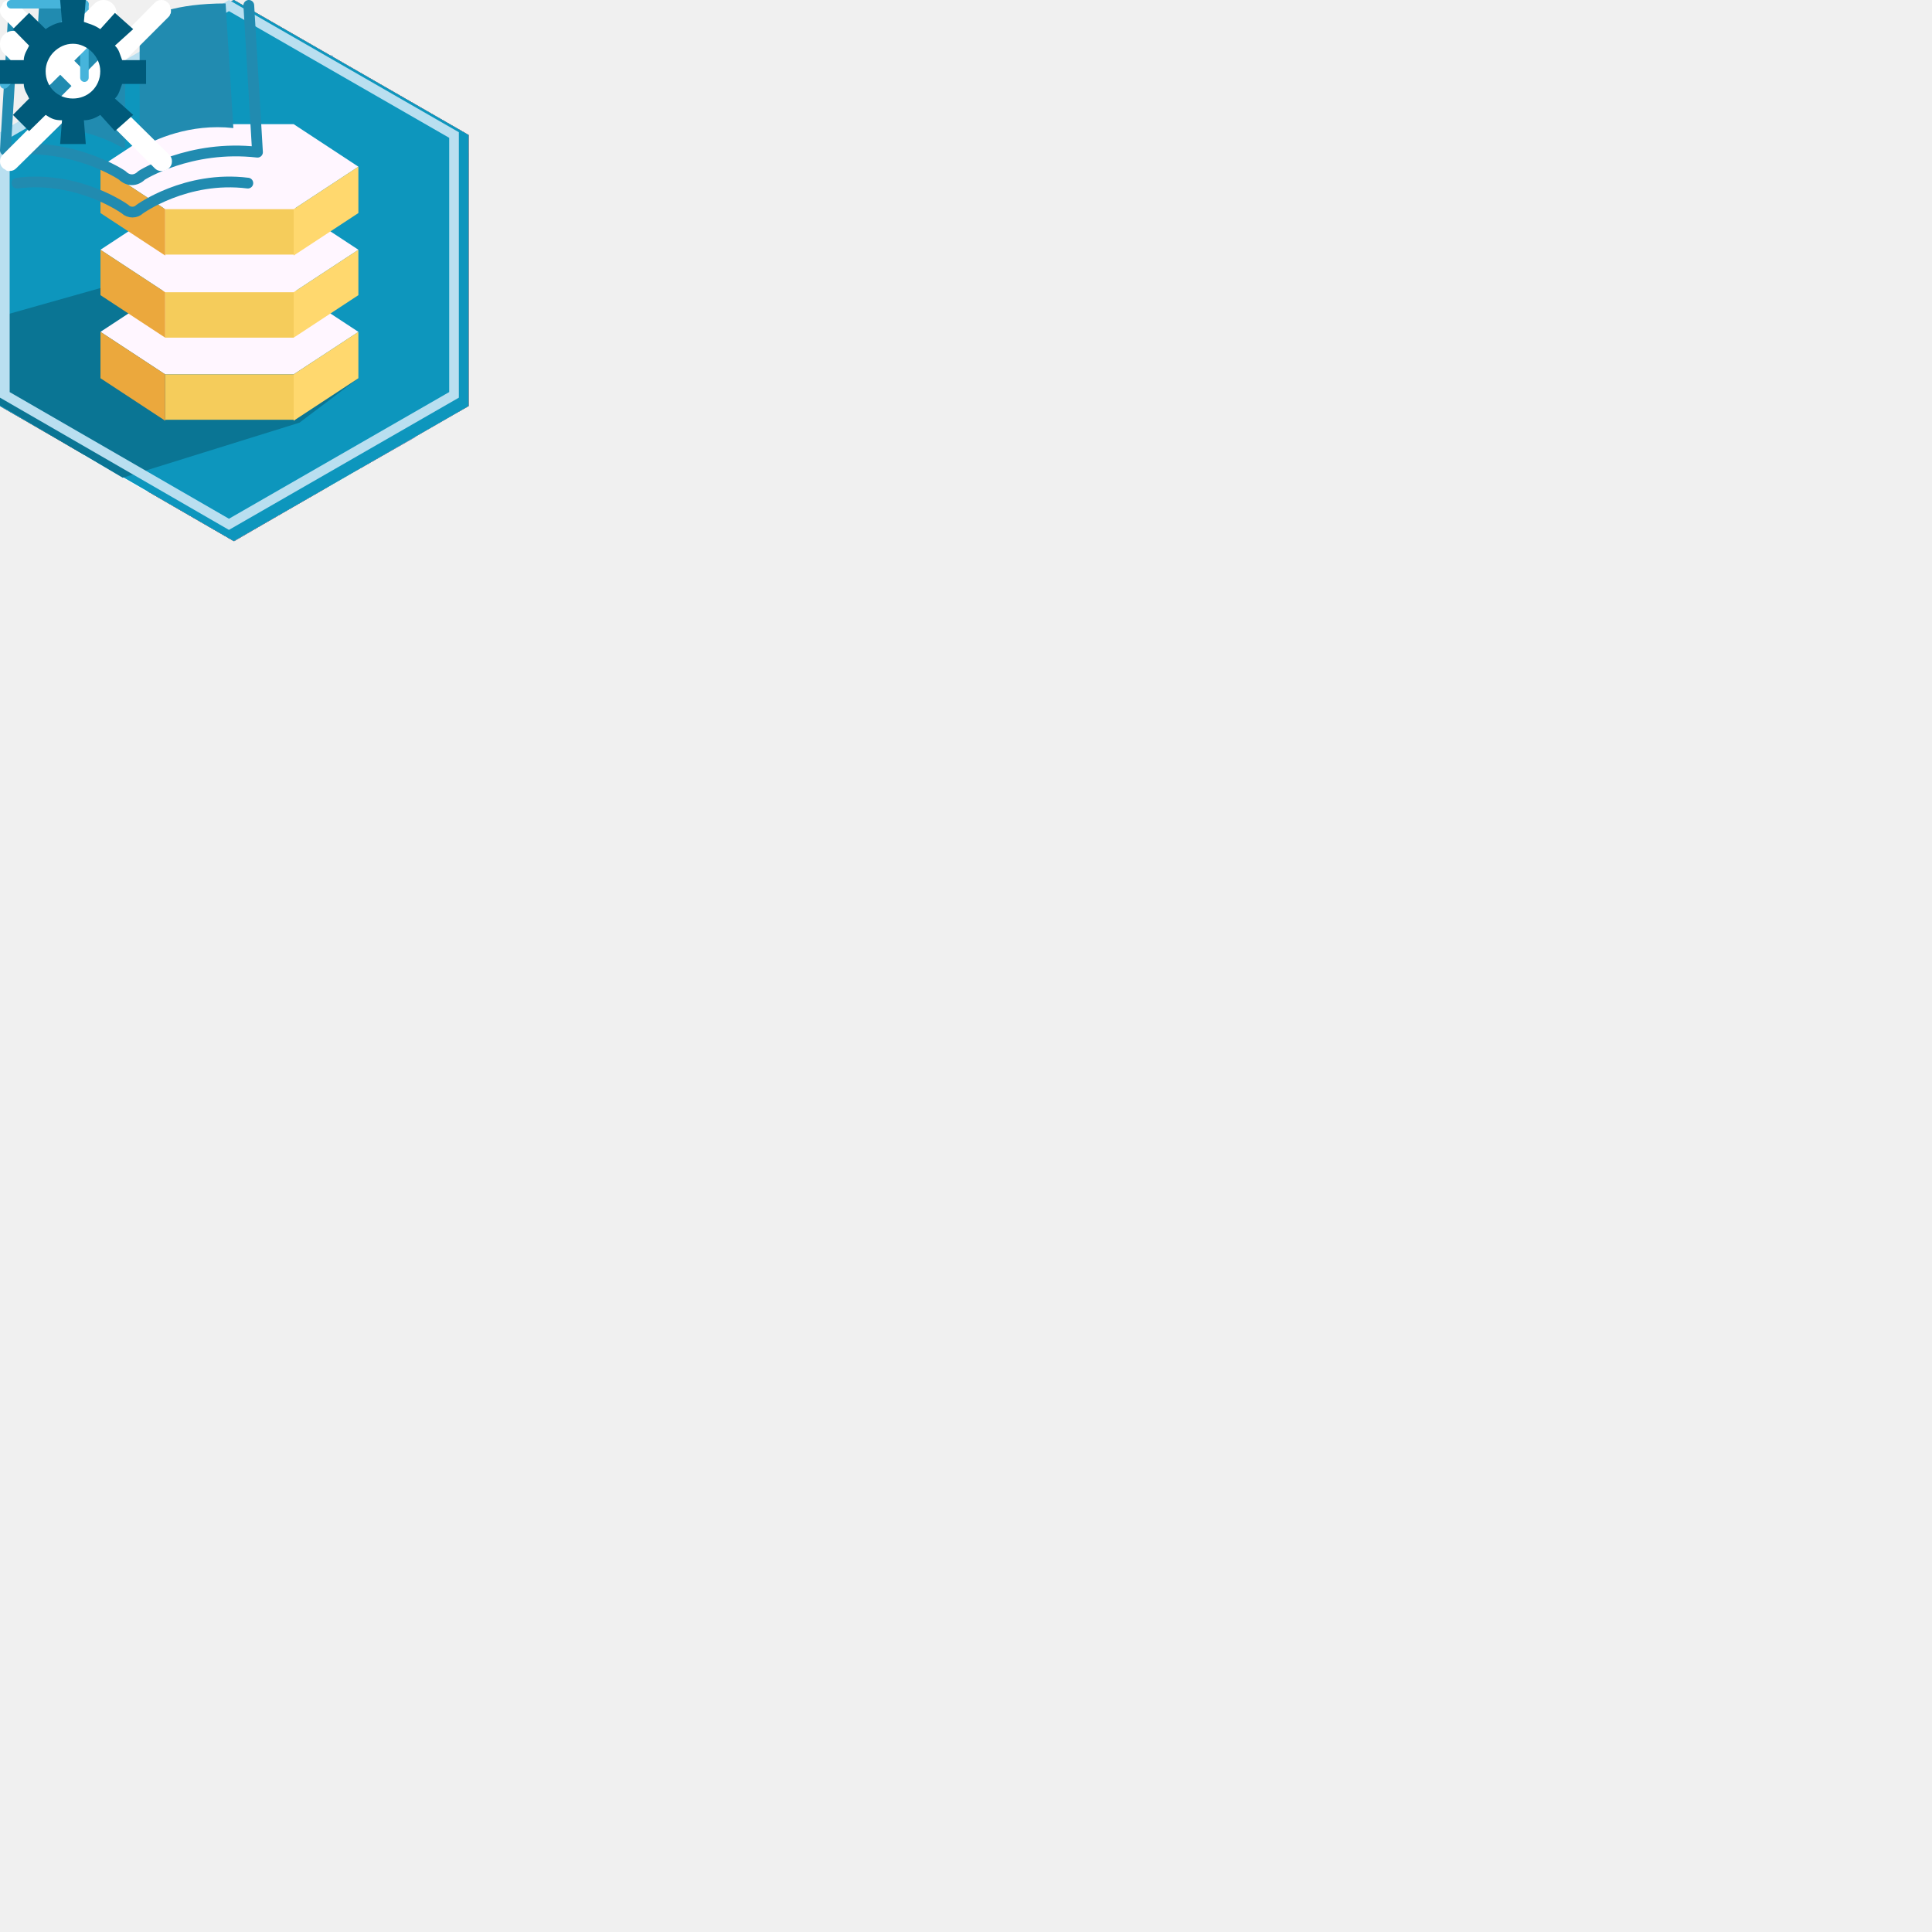
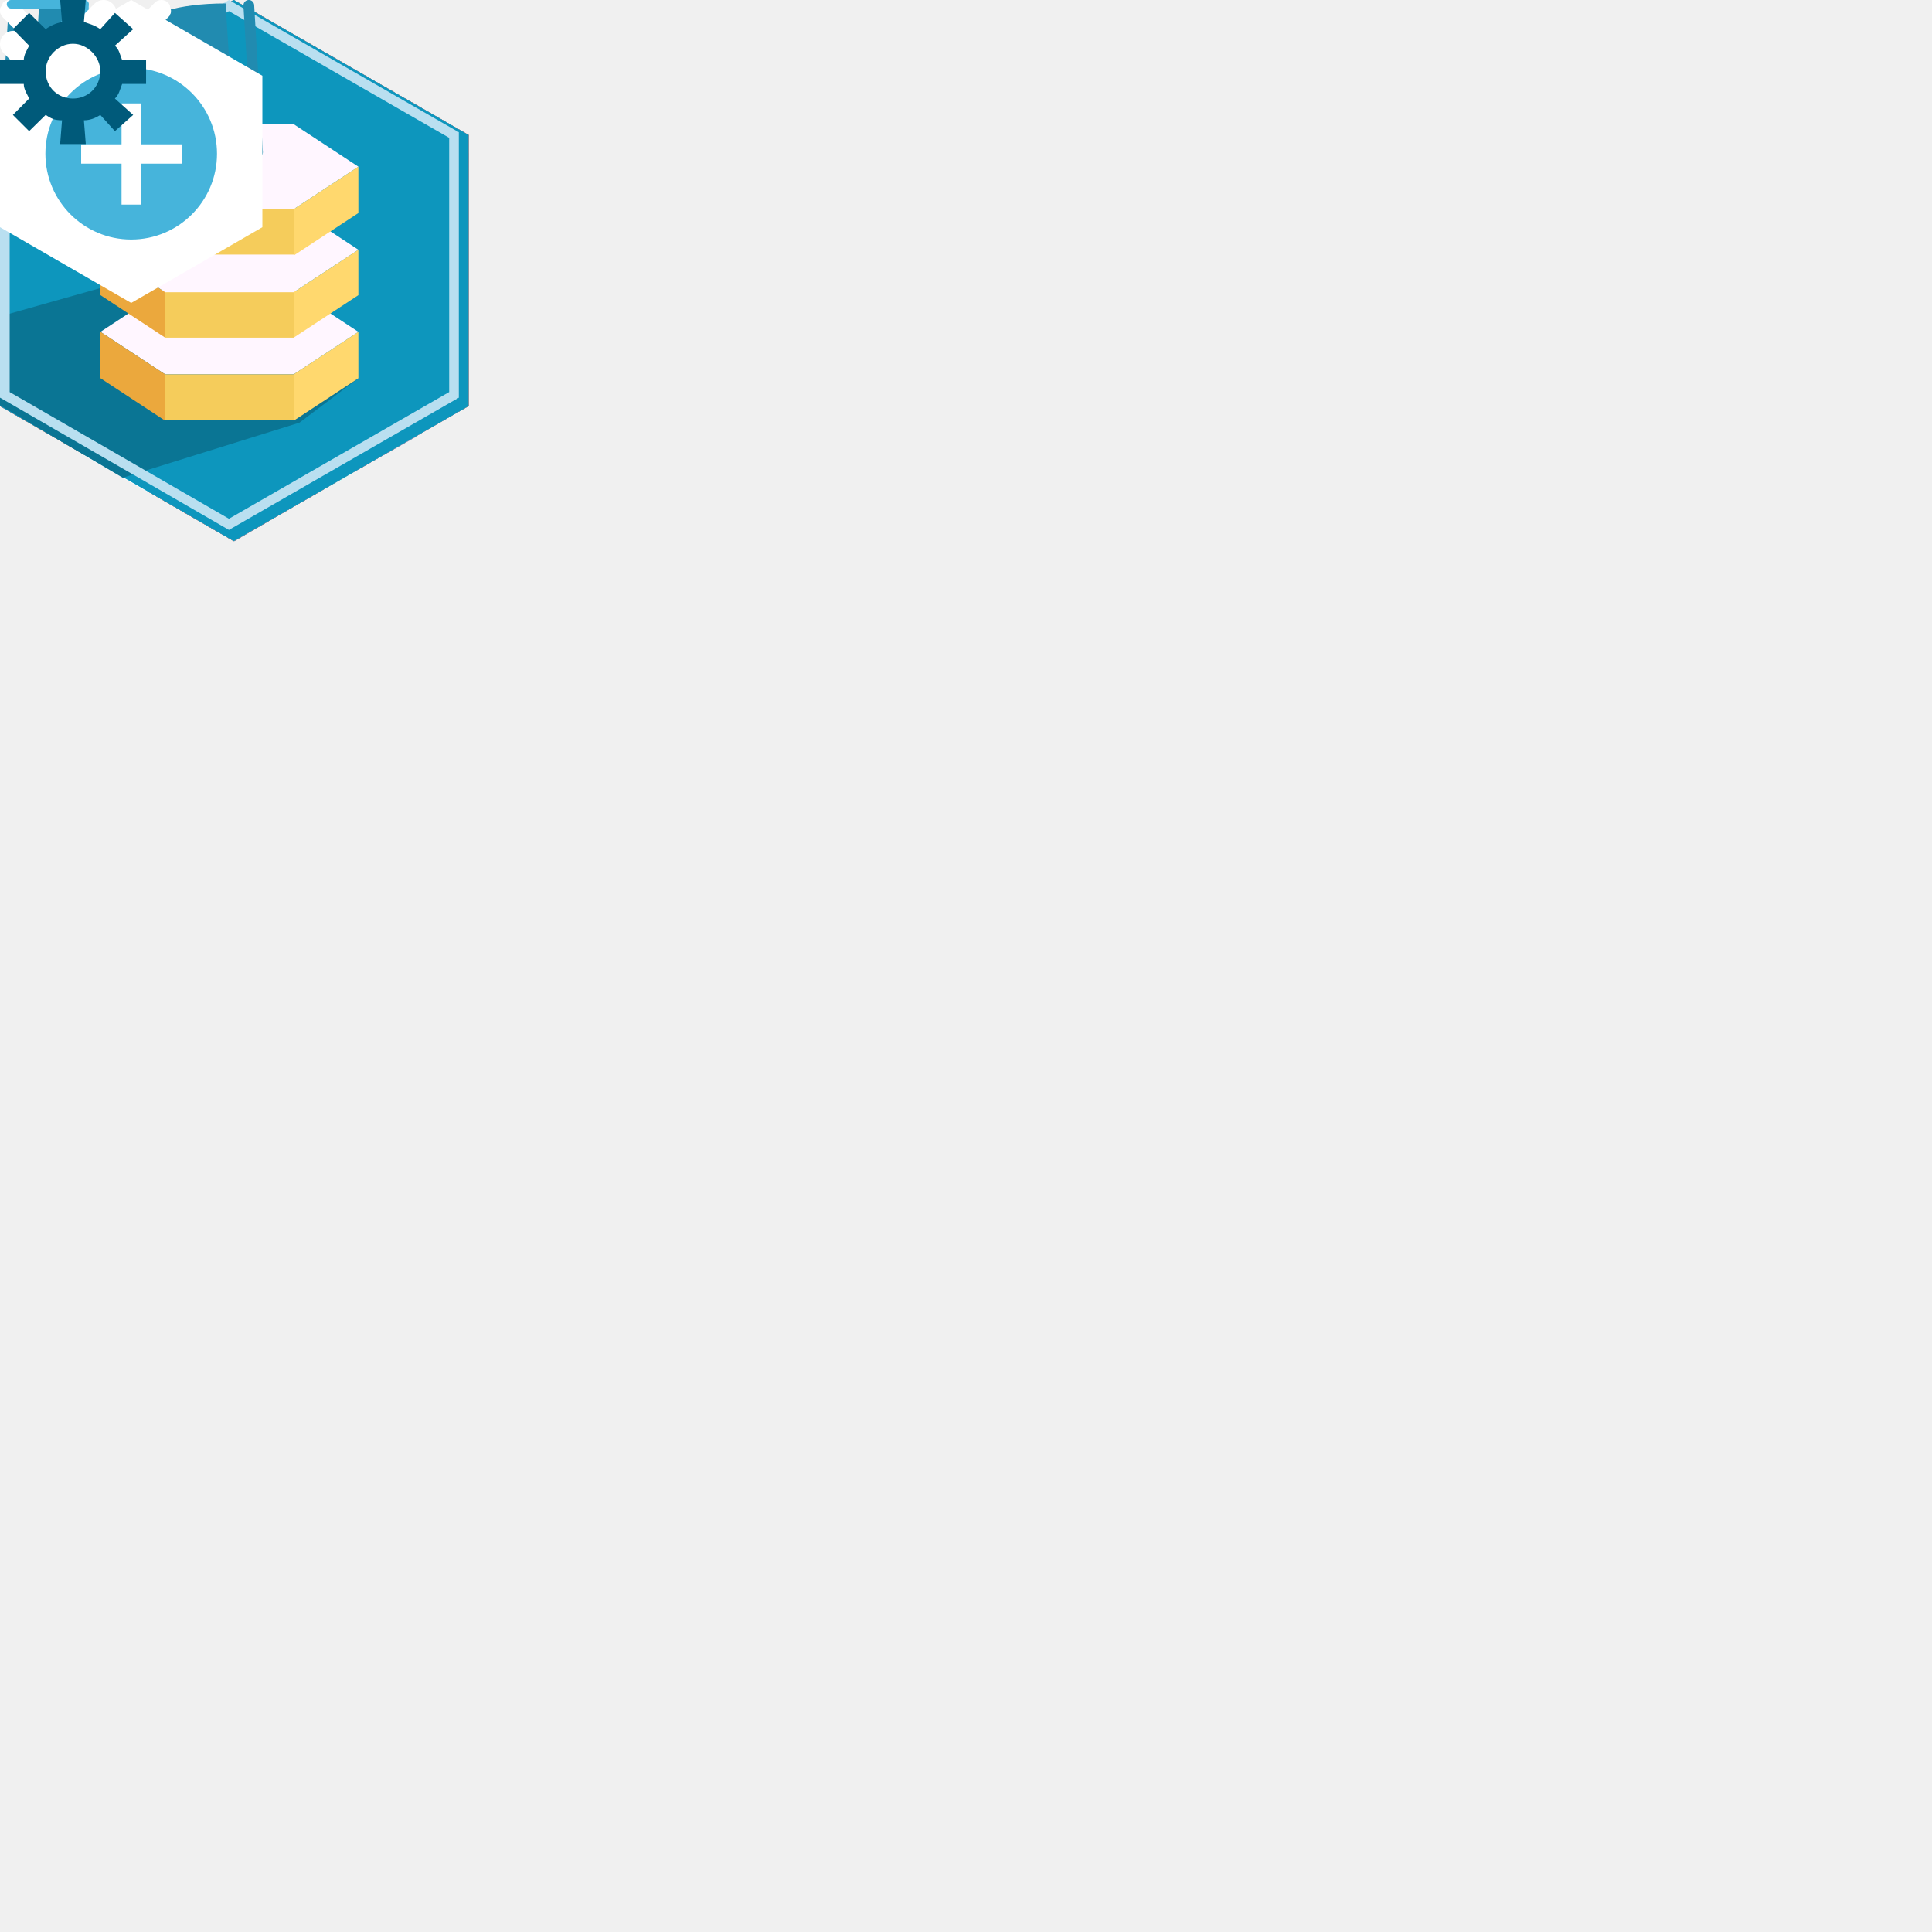
<svg xmlns="http://www.w3.org/2000/svg" xmlns:xlink="http://www.w3.org/1999/xlink" version="1.1" id="Layer_1" x="0px" y="0px" viewBox="0 0 200 200" style="enable-background:new 0 0 200 200;" xml:space="preserve">
  <style type="text/css">
	.st0{fill:#F06368;stroke:#F06368;stroke-width:2;stroke-miterlimit:10;}
	.st1{fill:#CA2128;}
	.st2{fill:url(#SVGID_1_);}
	.st3{fill:#BE2227;}
	.st4{fill:url(#SVGID_2_);}
	.st5{fill:#621310;}
	.st6{fill:url(#SVGID_3_);}
	.st7{fill:#D32034;}
	.st8{fill:url(#SVGID_4_);}
	.st9{fill:url(#SVGID_5_);}
	.st10{fill:url(#SVGID_6_);}
	.st11{fill:url(#SVGID_7_);}
	.st12{fill:#EF4C53;}
	.st13{opacity:0.61;fill:url(#SVGID_8_);enable-background:new    ;}
	.st14{fill:url(#SVGID_9_);}
	.st15{fill:url(#SVGID_10_);}
	.st16{fill:#8FC733;stroke:#8FC733;stroke-width:2;stroke-miterlimit:10;}
	.st17{fill:#FFFFFF;}
	.st18{fill:#8FC733;}
	.st19{fill:#A1CCCC;stroke:#A1CCCC;stroke-width:2;stroke-miterlimit:10;}
	.st20{fill:#FFA3A9;}
	.st21{fill:none;stroke:#C4C9C9;stroke-width:2;stroke-miterlimit:10;}
	.st22{fill:#ABB0B0;}
	.st23{fill:#FFCC66;stroke:#FFCC66;stroke-width:2;stroke-miterlimit:10;}
	.st24{fill:#3672A7;}
	.st25{fill:#F1AA1D;}
	.st26{fill:#DFDFDF;stroke:#DFDFDF;stroke-width:2;stroke-miterlimit:10;}
	.st27{fill:#4A81AB;}
	.st28{fill:#5EA5DB;}
	.st29{fill:#AAC1D6;}
	.st30{fill:none;stroke:#5EA5DB;stroke-width:2;stroke-miterlimit:10;}
	.st31{fill:none;stroke:#5EA5DB;stroke-width:2;stroke-miterlimit:10;stroke-dasharray:3.581,2.387;}
	.st32{fill:none;stroke:#5EA5DB;stroke-width:2;stroke-miterlimit:10;stroke-dasharray:3.119,2.079;}
	.st33{fill:none;stroke:#5EA5DB;stroke-width:2;stroke-miterlimit:10;stroke-dasharray:3.119,2.08;}
	.st34{fill:none;stroke:#5EA5DB;stroke-width:2;stroke-miterlimit:10;stroke-dasharray:3.12,2.08;}
	.st35{fill:#B07C5C;stroke:#B07C5C;stroke-width:2;stroke-miterlimit:10;}
	.st36{fill:#DFDFDF;}
	.st37{clip-path:url(#SVGID_12_);fill:#D69F72;}
	.st38{clip-path:url(#SVGID_14_);fill:#B37E5D;}
	.st39{fill:none;stroke:#FFFFFF;stroke-width:3;stroke-miterlimit:10;}
	.st40{fill:none;stroke:#DFDFDF;stroke-linecap:round;stroke-miterlimit:10;}
	.st41{fill:none;stroke:#FFFFFF;stroke-width:2;stroke-miterlimit:10;}
	.st42{fill:#9CB3F0;stroke:#9CB3F0;stroke-width:2;stroke-miterlimit:10;}
	.st43{fill:#52638F;}
	.st44{fill:#374E78;}
	.st45{fill:#2D3652;}
	.st46{fill:#FF3030;stroke:#FF3030;stroke-width:2;stroke-miterlimit:10;}
	.st47{fill:#B32222;}
	.st48{fill:#FF0000;}
	.st49{fill:#5ECC81;stroke:#5ECC81;stroke-width:2;stroke-miterlimit:10;}
	.st50{fill:#1F8B35;}
	.st51{fill:#2BA240;}
	.st52{fill:none;stroke:#D6CBA6;stroke-miterlimit:10;}
	.st53{fill:#7197EE;stroke:#7197EE;stroke-width:2;stroke-miterlimit:10;}
	.st54{fill:#4A67A8;}
	.st55{fill:#FFC88D;}
	.st56{fill:url(#path3352_1_);}
	.st57{fill:url(#path4028_1_);}
	.st58{fill:#002B64;}
	.st59{fill:#678AD9;}
	.st60{fill:#394E80;}
	.st61{fill:#C7FFFA;}
	.st62{fill:#D1DEE8;stroke:#D1DEE8;stroke-width:2;stroke-miterlimit:10;}
	.st63{fill:#3D8EC9;}
	.st64{fill:#2C668F;}
	.st65{fill:#DB2317;stroke:#DB2317;stroke-width:2;stroke-miterlimit:10;}
	.st66{fill:#AB1B12;}
	.st67{fill:#FF3226;}
	.st68{fill:#F25C5C;stroke:#F25C5C;stroke-width:2;stroke-miterlimit:10;}
	.st69{fill:#FCFCFC;}
	.st70{fill:#FF8754;}
	.st71{fill:#35C7F0;stroke:#35C7F0;stroke-width:2;stroke-miterlimit:10;}
	.st72{fill:#FFD56B;}
	.st73{fill:#FFEE9E;}
	.st74{fill:#FFFCE6;}
	.st75{fill:#0D96BD;stroke:#0D96BD;stroke-width:2;stroke-miterlimit:10;}
	.st76{fill:#0A7594;}
	.st77{fill:#FFF6FF;}
	.st78{fill:#FFD86E;}
	.st79{fill:#F5CC5B;}
	.st80{fill:#EBA83D;}
	.st81{fill:none;stroke:#B9DFF0;stroke-miterlimit:10;}
	.st82{fill:none;stroke:#218BB0;stroke-width:1.113;stroke-linecap:round;stroke-linejoin:round;}
	.st83{fill:#218BB0;}
	.st84{fill:none;stroke:#46B4DB;stroke-width:0.88;stroke-linecap:round;stroke-linejoin:round;}
- 	.st85{fill:#005A7A;}
+ 	.st85{fill:#46B4DB;}
+ 	.st86{fill:#005A7A;}
</style>
  <g id="hex-ruby_x60_49x57">
    <polygon id="_x3E_bg" class="st0" points="47.5,41.454 24.2,54.854 1,41.454 1,14.554 24.2,1.154 47.5,14.554  " />
    <path class="st1" d="M25,34.354" />
    <linearGradient id="SVGID_1_" gradientUnits="userSpaceOnUse" x1="38.748" y1="-1049.85" x2="29.896" y2="-1092.843" gradientTransform="matrix(1 0 0 1 0 1120)">
      <stop offset="0" style="stop-color:#EF4C53" />
      <stop offset="0.165" style="stop-color:#EB4A51" />
      <stop offset="0.336" style="stop-color:#DE454B" />
      <stop offset="0.51" style="stop-color:#CA3D41" />
      <stop offset="0.687" style="stop-color:#AC3133" />
      <stop offset="0.863" style="stop-color:#872221" />
      <stop offset="1" style="stop-color:#651410" />
    </linearGradient>
    <polygon class="st2" points="37.9,34.354 30.6,25.754 25,35.054  " />
    <polygon class="st3" points="30.6,25.754 36.5,21.854 37.9,34.354  " />
    <linearGradient id="SVGID_2_" gradientUnits="userSpaceOnUse" x1="55.923" y1="-1083.806" x2="34.114" y2="-1095.501" gradientTransform="matrix(1 0 0 1 0 1120)">
      <stop offset="0" style="stop-color:#EF4C53" />
      <stop offset="0.165" style="stop-color:#EB4A51" />
      <stop offset="0.336" style="stop-color:#DE454B" />
      <stop offset="0.51" style="stop-color:#CA3D41" />
      <stop offset="0.687" style="stop-color:#AC3133" />
      <stop offset="0.863" style="stop-color:#872221" />
      <stop offset="1" style="stop-color:#651410" />
    </linearGradient>
    <polygon class="st4" points="37.9,34.354 44,25.754 36.5,17.954 36.5,21.854  " />
    <polygon class="st5" points="12.1,34.354 19.4,25.754 25,35.054  " />
    <polygon class="st3" points="19.4,25.754 13.4,21.854 12.1,34.354  " />
    <polygon class="st3" points="19.4,25.754 13.4,21.854 12.1,34.354  " />
    <linearGradient id="SVGID_3_" gradientUnits="userSpaceOnUse" x1="10.871" y1="-1086.807" x2="14.561" y2="-1093.073" gradientTransform="matrix(1 0 0 1 0 1120)">
      <stop offset="0" style="stop-color:#FFFFFF" />
      <stop offset="1" style="stop-color:#FFFFFF;stop-opacity:0" />
    </linearGradient>
    <polygon class="st6" points="19.4,25.754 13.4,21.854 12.1,34.354  " />
    <polygon class="st7" points="12.1,33.654 5.9,25.754 13.4,17.954 13.4,21.854  " />
    <linearGradient id="SVGID_4_" gradientUnits="userSpaceOnUse" x1="20.151" y1="-1098.513" x2="9.336" y2="-1092.204" gradientTransform="matrix(1 0 0 1 0 1120)">
      <stop offset="0" style="stop-color:#FFFFFF" />
      <stop offset="1" style="stop-color:#FFFFFF;stop-opacity:0" />
    </linearGradient>
    <polygon class="st8" points="12.1,33.654 5.9,25.754 13.4,17.954 13.4,21.854  " />
    <linearGradient id="SVGID_5_" gradientUnits="userSpaceOnUse" x1="5.879" y1="-1090.298" x2="23.305" y2="-1100.184" gradientTransform="matrix(1 0 0 1 0 1120)">
      <stop offset="0" style="stop-color:#621310" />
      <stop offset="0.172" style="stop-color:#661312;stop-opacity:0.828" />
      <stop offset="0.351" style="stop-color:#731418;stop-opacity:0.649" />
      <stop offset="0.533" style="stop-color:#871621;stop-opacity:0.467" />
      <stop offset="0.717" style="stop-color:#A5182E;stop-opacity:0.283" />
      <stop offset="0.901" style="stop-color:#CA1A3F;stop-opacity:0.099" />
      <stop offset="1" style="stop-color:#E11C4A;stop-opacity:0" />
    </linearGradient>
    <polygon class="st9" points="12.1,33.654 5.9,25.754 13.4,17.954 13.4,21.854  " />
    <linearGradient id="SVGID_6_" gradientUnits="userSpaceOnUse" x1="20.44" y1="-1094.449" x2="26.862" y2="-1090.215" gradientTransform="matrix(1 0 0 1 0 1120)">
      <stop offset="0" style="stop-color:#EE3A3F" />
      <stop offset="1" style="stop-color:#AC2125" />
    </linearGradient>
    <polygon class="st10" points="25,25.754 19.4,25.754 19.4,25.754 25,35.054 30.6,25.754 30.6,25.754  " />
    <linearGradient id="SVGID_7_" gradientUnits="userSpaceOnUse" x1="17.976" y1="-1085.296" x2="27.318" y2="-1094.806" gradientTransform="matrix(1 0 0 1 0 1120)">
      <stop offset="0" style="stop-color:#FFFFFF" />
      <stop offset="1" style="stop-color:#FFFFFF;stop-opacity:0.42" />
    </linearGradient>
    <polygon class="st11" points="25,25.754 19.4,25.754 19.4,25.754 25,35.054 30.6,25.754 30.6,25.754  " />
    <polygon class="st12" points="31.4,14.854 25,14.854 18.5,14.854 13.4,17.954 13.4,21.854 19.4,25.754 25,25.754 30.6,25.754    36.5,21.854 36.5,17.954  " />
    <linearGradient id="SVGID_8_" gradientUnits="userSpaceOnUse" x1="40.506" y1="-1118.734" x2="23.36" y2="-1098.19" gradientTransform="matrix(1 0 0 1 0 1120)">
      <stop offset="0" style="stop-color:#FFFFFF" />
      <stop offset="1" style="stop-color:#FFFFFF;stop-opacity:0" />
    </linearGradient>
    <polygon class="st13" points="31.4,14.854 25,14.854 18.5,14.854 13.4,17.954 13.4,21.854 19.4,25.754 25,25.754 30.6,25.754    36.5,21.854 36.5,17.954  " />
    <polygon class="st1" points="25,35.054 25,43.854 37.9,34.354  " />
    <linearGradient id="SVGID_9_" gradientUnits="userSpaceOnUse" x1="47.802" y1="-1068.319" x2="14.157" y2="-1086.36" gradientTransform="matrix(1 0 0 1 0 1120)">
      <stop offset="0" style="stop-color:#EF4C53" />
      <stop offset="0.165" style="stop-color:#EB4A51" />
      <stop offset="0.336" style="stop-color:#DE454B" />
      <stop offset="0.51" style="stop-color:#CA3D41" />
      <stop offset="0.687" style="stop-color:#AC3133" />
      <stop offset="0.863" style="stop-color:#872221" />
      <stop offset="1" style="stop-color:#651410" />
    </linearGradient>
    <polygon class="st14" points="25,35.054 25,35.054 12.1,34.354 25,43.854 25,43.854  " />
    <linearGradient id="SVGID_10_" gradientUnits="userSpaceOnUse" x1="13.4" y1="-1098.146" x2="13.4" y2="-1098.146" gradientTransform="matrix(1 0 0 1 0 1120)">
      <stop offset="0" style="stop-color:#EF4C53" />
      <stop offset="0.165" style="stop-color:#EB4A51" />
      <stop offset="0.336" style="stop-color:#DE454B" />
      <stop offset="0.51" style="stop-color:#CA3D41" />
      <stop offset="0.687" style="stop-color:#AC3133" />
      <stop offset="0.863" style="stop-color:#872221" />
      <stop offset="1" style="stop-color:#651410" />
    </linearGradient>
    <path class="st15" d="M13.4,21.854" />
  </g>
  <g id="hex-node_x60_49x57">
    <polygon id="_x3E_bg_2_" class="st16" points="47.5,41.454 24.2,54.854 1,41.454 1,14.554 24.2,1.154 47.5,14.554  " />
    <polygon class="st17" points="24.3,10.954 39.8,19.854 39.8,37.654 24.3,46.454 8.8,37.654 8.8,19.854  " />
    <path class="st18" d="M34.4,23.154c0-0.4-0.2-0.8-0.5-0.9l-9-5.4c-0.2-0.1-0.3-0.4-0.5-0.4h-0.1c-0.2,0-0.3,0.3-0.5,0.4l-9,5.3   c-0.3,0.2-0.5,0.6-0.5,1v14c0,0.2,0.1,0.4,0.3,0.5s0.4,0.1,0.5,0l5.4-3.1c0.3-0.2,0.6-0.6,0.6-0.9v-6.5c0-0.4,0.2-0.8,0.5-0.9   l2.3-1.3c0.2-0.1,0.3-0.1,0.5-0.1s0.4,0,0.5,0.1l2.4,1.3c0.3,0.2,0.7,0.6,0.7,0.9v6.5c0,0.4,0,0.7,0.4,0.9l5.3,3.1   c0.2,0.1,0.3,0.1,0.5,0s0.3-0.3,0.3-0.5L34.4,23.154z" />
  </g>
  <g id="hex-memcached_x60_49x57">
    <polygon id="_x3E_bg_3_" class="st19" points="47.5,41.454 24.2,54.854 1,41.454 1,14.554 24.2,1.154 47.5,14.554  " />
    <path class="st17" d="M24.1,46.454c11.8,0,15.9-8.5,15.9-14.1c0-5.7-1.4-14-9.1-21.6c0,5.3-0.1,12.1-6.3,12.1" />
    <path class="st17" d="M25.1,46.454c-11.8,0-15.9-8.5-15.9-14.1c0-5.7,1.4-14,9.1-21.6c0,5.3,0.1,12.1,6.3,12.1" />
    <g>
      <circle class="st17" cx="33.4" cy="31.854" r="3.5" />
    </g>
    <g>
      <path class="st20" d="M33.4,28.654c1.7,0,3.1,1.4,3.1,3.1c0,1.7-1.4,3.1-3.1,3.1s-3.1-1.4-3.1-3.1S31.6,28.654,33.4,28.654     M33.4,27.654c-2.3,0-4.1,1.8-4.1,4.1s1.8,4.1,4.1,4.1c2.3,0,4.1-1.8,4.1-4.1C37.5,29.554,35.6,27.654,33.4,27.654L33.4,27.654z" />
    </g>
    <g>
      <polyline class="st21" points="24.7,34.754 24.7,40.754 21.2,44.154   " />
      <line class="st21" x1="28.7" y1="44.054" x2="25.1" y2="40.354" />
    </g>
    <g>
      <circle class="st17" cx="16.9" cy="31.854" r="3.5" />
    </g>
    <polygon class="st22" points="27.1,33.954 25.1,35.854 23.2,33.954  " />
    <g>
      <path class="st20" d="M16.9,28.654c1.7,0,3.1,1.4,3.1,3.1c0,1.7-1.4,3.1-3.1,3.1c-1.7,0-3.1-1.4-3.1-3.1    C13.8,30.054,15.2,28.654,16.9,28.654 M16.9,27.654c-2.3,0-4.1,1.8-4.1,4.1s1.8,4.1,4.1,4.1s4.1-1.8,4.1-4.1    C21,29.554,19.2,27.654,16.9,27.654L16.9,27.654z" />
    </g>
  </g>
  <g id="hex-python_x60_49x57">
    <polygon id="_x3E_bg_4_" class="st23" points="47.5,41.454 24.2,54.854 1,41.454 1,14.554 24.2,1.154 47.5,14.554  " />
    <polygon class="st24" points="24.2,17.354 15.6,17.354 15.6,13.754 19.4,9.754 29.7,9.754 33.7,13.954 33.7,24.054 30,27.854    18,27.854 13.7,32.254 13.7,37.754 9.8,37.254 6,33.654 6,23.654 10.4,19.254 24.2,19.254  " />
    <rect x="19.994" y="12.442" transform="matrix(0.7073 -0.7069 0.7069 0.7073 -3.4198 18.9256)" class="st17" width="2.3" height="2.3" />
    <polygon class="st17" points="25.1,40.354 33.7,40.354 33.7,43.654 30.1,47.054 19.8,47.054 15.6,43.454 15.6,33.354 19.5,29.854    31.5,29.854 35.7,25.654 35.7,20.054 39.8,20.154 43.3,23.754 43.3,33.754 39.1,38.454 25.1,38.454  " />
    <rect x="27.717" y="42.632" transform="matrix(0.7075 -0.7067 0.7067 0.7075 -22.4977 33.2067)" class="st25" width="2.3" height="2.3" />
  </g>
  <g id="hex-storage_x60_49x57">
    <polygon id="_x3E_bg_5_" class="st26" points="47.5,41.454 24.2,54.854 1,41.454 1,14.554 24.2,1.154 47.5,14.554  " />
    <polygon class="st27" points="35.1,37.254 35.1,33.454 24.1,41.554 24.1,45.654  " />
    <polyline class="st28" points="24.1,41.554 9.1,30.554 9.1,34.854 24,45.854  " />
    <polygon class="st17" points="20.6,23.254 9.5,30.554 24.4,41.654 35.1,33.454  " />
    <polygon class="st29" points="15,26.954 29.4,37.854 35.1,33.454 20.6,22.354  " />
    <polygon class="st27" points="38.1,26.154 38.1,22.354 28.1,30.154 28.1,34.254  " />
    <polyline class="st28" points="28,30.154 13.1,19.154 13.1,23.454 28,34.454  " />
    <polygon class="st17" points="23.8,12.154 13.2,19.154 28.1,30.254 38.3,22.354  " />
    <g>
      <g>
        <line class="st30" x1="34.9" y1="6.554" x2="33.6" y2="7.354" />
        <line class="st31" x1="31.6" y1="8.654" x2="27.7" y2="11.354" />
        <line class="st30" x1="26.7" y1="12.054" x2="25.5" y2="12.854" />
      </g>
    </g>
    <g>
      <g>
        <line class="st30" x1="39.7" y1="9.654" x2="38.5" y2="10.454" />
        <line class="st31" x1="36.5" y1="11.854" x2="32.5" y2="14.454" />
        <line class="st30" x1="31.5" y1="15.154" x2="30.3" y2="15.954" />
      </g>
    </g>
    <g>
      <g>
        <line class="st30" x1="44.5" y1="12.754" x2="43.3" y2="13.554" />
        <line class="st31" x1="41.3" y1="14.954" x2="37.4" y2="17.654" />
        <line class="st30" x1="36.4" y1="18.254" x2="35.1" y2="19.154" />
      </g>
    </g>
    <g>
      <g>
        <line class="st30" x1="12.6" y1="37.254" x2="11.4" y2="38.154" />
        <line class="st32" x1="9.7" y1="39.354" x2="6.3" y2="41.754" />
        <line class="st30" x1="5.5" y1="42.454" x2="4.3" y2="43.254" />
      </g>
    </g>
    <g>
      <g>
        <line class="st30" x1="17.4" y1="40.354" x2="16.2" y2="41.254" />
        <line class="st33" x1="14.5" y1="42.454" x2="11.2" y2="44.954" />
        <line class="st30" x1="10.3" y1="45.554" x2="9.1" y2="46.454" />
      </g>
    </g>
    <g>
      <g>
        <line class="st30" x1="22.3" y1="43.454" x2="21.1" y2="44.354" />
        <line class="st34" x1="19.4" y1="45.554" x2="16" y2="48.054" />
        <line class="st30" x1="15.2" y1="48.654" x2="13.9" y2="49.554" />
      </g>
    </g>
  </g>
  <g id="hex-java_x60_49x57">
    <polygon id="_x3E_bg_6_" class="st35" points="47.5,41.454 24.2,54.854 1,41.454 1,14.554 24.2,1.154 47.5,14.554  " />
    <ellipse class="st17" cx="23" cy="41.154" rx="7.2" ry="4.8" />
    <ellipse class="st36" cx="23" cy="26.754" rx="12.5" ry="6.7" />
    <g>
      <g>
        <g>
          <g>
            <defs>
              <ellipse id="SVGID_11_" cx="23" cy="29.254" rx="10.4" ry="5.6" />
            </defs>
            <clipPath id="SVGID_12_">
              <use xlink:href="#SVGID_11_" style="overflow:visible;" />
            </clipPath>
            <ellipse class="st37" cx="23" cy="29.254" rx="10.4" ry="5.6" />
          </g>
        </g>
      </g>
      <g>
        <g>
          <g>
            <defs>
              <ellipse id="SVGID_13_" cx="23" cy="29.254" rx="10.4" ry="5.6" />
            </defs>
            <clipPath id="SVGID_14_">
              <use xlink:href="#SVGID_13_" style="overflow:visible;" />
            </clipPath>
            <path class="st38" d="M39,21.754H13v6.7c1.9-1.3,4.7-2.1,8-2.1c4.5,0,8.2,1.6,9.7,3.8C30.7,30.054,38.4,29.354,39,21.754z" />
          </g>
        </g>
      </g>
    </g>
    <path class="st17" d="M30,41.754c-0.9,1.9-3.6,2.4-6.9,2.4s-6.1-0.9-6.9-2.2H16c-6.4-8-5.8-15-5.8-15l0.2-0.5   c0,3.7,5.5,6.9,12.4,6.9s12.6-3,12.6-6.7v0.1C35.5,26.854,36.4,34.154,30,41.754L30,41.754L30,41.754z" />
    <g>
      <path class="st17" d="M23,22.054c6,0,10.5,2.5,10.5,4.7s-4.5,4.7-10.5,4.7s-10.5-2.5-10.5-4.7S17,22.054,23,22.054 M23,20.054    c-6.9,0-12.5,3-12.5,6.7s5.6,6.7,12.5,6.7s12.5-3,12.5-6.7S29.9,20.054,23,20.054L23,20.054z" />
    </g>
    <path class="st39" d="M35.3,27.454c3.3,0,6,2.7,6,6s-2.7,6-6,6s-5.1,0-5.1,0" />
    <path class="st39" d="M35.3,27.454c3.3,0,6,2.7,6,6s-2.7,6-6,6s-5.1,0-5.1,0" />
    <path class="st40" d="M35.4,28.054c2.1,0,4,1.3,4.8,3.1" />
    <line class="st40" x1="31.2" y1="40.354" x2="36.9" y2="40.354" />
    <path class="st40" d="M16.7,40.254c-2.7-3.6-3.7-6.9-4.2-8.9" />
    <path class="st41" d="M32.3,10.754c-1.1,3.8-4.1,6.3-5.5,7.4" />
    <path class="st41" d="M16.7,19.254c-0.6-4.5,2-6.7,4.1-8.4c0.6-0.5,1.1-1,1.5-1.4" />
    <path class="st41" d="M27.7,5.654c1.2,4.5-2.1,7.3-3.9,8.8c-2.1,1.8-2.6,2.4-2.4,4.1" />
  </g>
  <g id="hex-php_x60_49x57">
    <polygon id="_x3E_bg_7_" class="st42" points="47.5,41.454 24.2,54.854 1,41.454 1,14.554 24.2,1.154 47.5,14.554  " />
    <polyline class="st43" points="31.3,33.554 24.2,56.054 48.4,41.954 48.5,15.854 37.6,14.254  " />
    <polygon class="st44" points="40.5,17.254 47.3,27.054 36.6,45.354 32.7,36.854  " />
    <polygon class="st43" points="18.5,15.454 24.2,10.354 29.9,11.254 37,10.354 45.4,26.954 36.8,38.954 28,34.854 29.3,27.154    28,33.454 24.9,33.254 22.3,36.054 20.5,35.754 20.3,33.754 18.5,34.754 16.4,43.454 12.1,44.454 3.6,38.954 6.4,37.654    11.6,40.354 13.6,38.954 11.9,27.854  " />
    <polygon class="st17" points="20.9,27.354 22.1,29.654 18,30.554 8.6,23.454 10,22.754 17.9,27.854  " />
    <polygon class="st17" points="10.7,29.054 7.9,29.054 3.3,25.154 2.3,25.854 7.2,30.654 11.3,31.054  " />
    <circle class="st45" cx="24.2" cy="21.154" r="1.8" />
    <polygon class="st44" points="31.3,18.554 28.2,33.554 25.4,33.354  " />
  </g>
  <g id="hex-couch-db_x60_49x57">
    <polygon id="_x3E_bg_8_" class="st46" points="47.5,41.454 24.2,54.854 1,41.454 1,14.554 24.2,1.154 47.5,14.554  " />
    <g>
      <polygon class="st47" points="4.4,39.054 44.1,39.054 44.1,23.754 41.7,23.754 41.7,16.354 7.2,16.354 7.2,23.754 4.4,23.754       " />
      <polygon class="st48" points="39.1,25.054 39.1,18.454 9.7,18.454 9.7,23.954 7.3,23.954 7.3,36.754 9.7,36.754 11.3,36.754     35.7,36.754 39.1,36.754 41.5,36.754 41.5,25.054   " />
      <polygon class="st47" points="11.3,32.454 11.3,38.254 37.2,38.254 37.2,32.054 19,34.154   " />
      <polygon class="st47" points="11.3,24.854 11.3,28.754 17.8,30.954 37.2,29.054 37.2,25.154 33.2,27.654 26.5,24.854 18.7,26.354       " />
      <polygon class="st17" points="8.4,22.454 11.6,21.154 10.4,19.854 10.4,15.254 14.9,15.254 14.9,20.054 20.6,15.354 28,16.854     28.2,18.454 25.9,18.454 24.7,18.454 21.9,18.454 18.8,21.754 20.7,24.354 27.4,22.054 33.4,26.954 36.8,27.754 37.2,29.054     31.3,29.654 31,28.854 30.7,28.654 27,26.354 20.3,30.554 21.4,40.954 18.1,41.054 15.6,30.254 14.5,29.854 11.2,25.354     9.7,25.354 9.7,26.454 8.9,26.054 8.9,27.754 7.3,27.154 7.3,23.754   " />
    </g>
  </g>
  <g id="hex-mongo-db_x60_49x57">
    <polygon id="_x3E_bg_1_" class="st49" points="47.5,41.454 24.2,54.854 1,41.454 1,14.554 24.2,1.154 47.5,14.554  " />
    <path class="st50" d="M24.2,10.454v32c0,0,8.6-3.6,8.6-15.8S24.2,10.454,24.2,10.454z" />
    <path class="st51" d="M24.2,10.454v32c0,0-8.6-3.6-8.6-15.8S24.2,10.454,24.2,10.454z" />
    <line class="st52" x1="24.2" y1="42.454" x2="24.2" y2="46.654" />
  </g>
  <g id="hex-maria-db_x60_49x57">
    <polygon id="_x3E_bg_9_" class="st53" points="47.5,41.454 24.2,54.854 1,41.454 1,14.554 24.2,1.154 47.5,14.554  " />
    <circle class="st17" cx="21.7" cy="10.454" r="0.8" />
    <circle class="st17" cx="26.1" cy="6.754" r="0.8" />
    <circle class="st17" cx="10.2" cy="12.754" r="0.8" />
    <circle class="st17" cx="45.1" cy="26.154" r="0.8" />
    <polygon class="st54" points="24.1,55.954 5.7,45.154 43,45.254  " />
    <path id="path3352_5_" class="st55" d="M21,54.154c0,0,3.4-17.2,5.1-19.8c1.8-2.8,4.6-4.5,7.1-6.3c2.9-2,5.5-4.1,5.9-8   c-3-0.3-3.7-1-4.2-2.5c-1.5,0.9-2.9,1-4.5,1.1c-1.4,0-2.9,0-4.7,0.2c-13.4,1.4-23.8,24.3-23.8,24.3L21,54.154z" />
    <radialGradient id="path3352_1_" cx="680.469" cy="1573.283" r="22.823" gradientTransform="matrix(0.3794 -0.9252 -0.3629 -0.1488 338.5342 909.473)" gradientUnits="userSpaceOnUse">
      <stop offset="0" style="stop-color:#543824" />
      <stop offset="1" style="stop-color:#8B5E3C;stop-opacity:0" />
    </radialGradient>
    <path id="path3352_2_" class="st56" d="M21,54.154c0,0,3.4-17.2,5.1-19.8c1.8-2.8,4.6-4.5,7.1-6.3c2.9-2,5.5-4.1,5.9-8   c-3-0.3-3.7-1-4.2-2.5c-1.5,0.9-2.9,1-4.5,1.1c-1.4,0-2.9,0-4.7,0.2c-13.4,1.4-23.8,24.3-23.8,24.3L21,54.154z" />
    <radialGradient id="path4028_1_" cx="157.78" cy="-59.386" r="12.954" gradientTransform="matrix(0.108 0.3929 -1.445 0.397 -77.5833 -20.4754)" gradientUnits="userSpaceOnUse">
      <stop offset="0" style="stop-color:#FFFFFF" />
      <stop offset="1" style="stop-color:#FFFFFF;stop-opacity:0" />
    </radialGradient>
    <path id="path4028_3_" class="st57" d="M34.9,17.554c-1.5,0.9-2.9,1-4.5,1.1c-1.4,0-2.9,0-4.7,0.2c-5.7,0.6-11,5.4-14.1,9   l12.5,12.6c0.7-2.8,1.3-5,2-6.1c1.8-2.8,4.6-4.5,7.1-6.3c2.9-2,5.4-4.1,5.9-8C36.1,19.854,35.4,19.154,34.9,17.554z" />
    <path id="path3880_6_" class="st58" d="M20.6,25.154c2.2,1.9,6.7,0.4,5.9-3.4C23.1,21.554,21.2,22.654,20.6,25.154z" />
    <path id="path3880_5_" class="st17" d="M23.7,23.354c0.5,0.4,1.5,0.1,1.3-0.8C24.2,22.454,23.8,22.754,23.7,23.354z" />
    <path id="path3882_3_" class="st59" d="M35.1,23.354c0,0.9-0.3,2.1,0.4,4c0.1,0.3,0,0.6-0.2,0.2c-0.7-1.8-0.6-2.8-0.5-4.1   C34.8,22.854,35.1,22.954,35.1,23.354z" />
    <path id="path3884_3_" class="st59" d="M34.1,23.354c-0.2,1.1-1,3.2-0.4,5.8c0.1,0.4-0.2,0.8-0.3,0.1c-0.6-2.5,0-4.3,0.3-5.9   C33.9,22.754,34.1,22.954,34.1,23.354z" />
    <path id="path3888_3_" class="st59" d="M33,23.254c-0.4,1.1-1.6,4.6-1.3,7.2c0,0.4-0.3,0.8-0.3,0.1c-0.2-2.5,0.8-5.8,1.3-7.3   C32.9,22.554,33.1,22.754,33,23.254z" />
    <path class="st60" d="M34.9,17.554c0,0,2.3-2.5,3.6-2.4c0.7,0.1,1.1,0.3,1.4,1.2c0.3,0.9-0.8,3.7-0.8,3.7s-2,0.2-3-0.4   S34.9,17.554,34.9,17.554z" />
    <polygon class="st17" points="47.3,42.754 37.5,48.354 36.1,49.254 36.7,41.254 41.3,34.254 43.9,37.954 45.9,41.154  " />
    <polygon class="st61" points="39.7,39.054 40.3,43.154 37.5,48.354 36.1,49.254 33.8,50.554 37.9,36.554 41.4,34.254  " />
  </g>
  <g id="hex-postgres-db_x60_49x57">
    <polygon id="_x3E_bg_10_" class="st62" points="47.5,41.454 24.2,54.854 1,41.454 1,14.554 24.2,1.154 47.5,14.554  " />
    <path class="st63" d="M21.8,37.554v8.9c0,2.2,1.8,3.9,3.9,3.9s3.9-1.8,3.9-3.9v-8.7c0-1.9,1.4-3.4,3.2-3.6v-10.5   c0-5.2-4.3-9.5-9.5-9.5s-9.5,4.3-9.5,9.5v8.5c0,1.4,1,2.5,2.3,2.6c0.6-0.4,1.3-0.7,2.1-0.7C20.1,34.154,21.7,35.654,21.8,37.554   L21.8,37.554L21.8,37.554z" />
    <circle class="st64" cx="29.5" cy="24.654" r="3.3" />
    <path class="st64" d="M26.5,26.054c0,0,4.7,5.6,4.7,8.8c0,0,0.7-0.6,1.7-0.6v-9.5" />
    <circle class="st64" cx="17.8" cy="25.054" r="3.9" />
    <path class="st64" d="M21.6,25.054c0,3.5-3.1,5.3-3.1,9c0,0-2.1,0.3-2.4,0.8c0,0-0.7,0.1-1.5-0.8s-0.7-1.9-0.7-1.9v-6.8" />
    <circle class="st63" cx="17.9" cy="24.654" r="1.3" />
    <circle class="st64" cx="23.1" cy="37.454" r="1.3" />
    <rect x="21.8" y="37.454" class="st64" width="2.6" height="9.3" />
    <circle class="st64" cx="25.7" cy="49.054" r="1.3" />
    <path class="st64" d="M24.4,46.754c0,0.9,0.3,1,1.3,1s0,2.6,0,2.6c-2.4,0-3.9-2.1-3.9-3.6" />
    <path class="st63" d="M17.3,12.054c-7.3,0-13.1,5.9-13.1,13.1c0,5.1,2.9,9.5,7.1,11.6v-4.2c0-0.1,0-0.3,0-0.4v-8.5   c0-5.3,3.4-9.7,8-11.4l0,0C18.6,12.054,18,12.054,17.3,12.054z" />
    <path class="st63" d="M18.2,36.254c-1-0.1-2,0.6-2.1,1.6c-0.6,4.1,0.6,8.8,0.6,8.8s2.4-3.3,3.1-8.2l0,0l0,0   C19.9,37.354,19.2,36.454,18.2,36.254z" />
    <path class="st63" d="M34.9,37.554L34.9,37.554c-0.1-1-1.1-1.8-2.1-1.6s-1.8,1.1-1.6,2.1c0.5,4.2,2.9,8.3,2.9,8.3   S35.5,42.454,34.9,37.554z" />
    <path class="st64" d="M8,15.854c-2.4,2.4-3.8,5.7-3.8,9.3c0,3.6,1.5,6.9,3.8,9.3V15.854z" />
    <circle class="st63" cx="29.5" cy="24.654" r="1.3" />
    <circle class="st64" cx="17.9" cy="38.154" r="1.9" />
    <circle class="st64" cx="33.1" cy="37.754" r="1.9" />
    <g>
      <path class="st63" d="M29.8,11.754c-1,0-1.9,0.1-2.8,0.3c4.9,1.6,8.5,6.2,8.5,11.6v11.7c4.9-4.9,6.3-7.1,6.3-11.7    C41.8,17.054,36.4,11.754,29.8,11.754z" />
    </g>
    <path class="st64" d="M36.8,28.654c0,1.5,0.5,2.8,1.4,3.9c2.8-3.1,3.6-5.3,3.6-8.9c0-0.4,0-0.8-0.1-1.2   C38.9,23.154,36.8,25.654,36.8,28.654z" />
  </g>
  <g id="hex-redis_x60_49x57">
    <polygon id="_x3E_bg_11_" class="st65" points="47.5,41.454 24.2,54.854 1,41.454 1,14.554 24.2,1.154 47.5,14.554  " />
    <polygon class="st66" points="24.1,45.654 7.3,36.454 7.3,32.454 24.1,41.654  " />
    <polygon class="st67" points="7.3,32.454 24.1,41.654 42.1,32.354 25.4,23.154  " />
    <polygon class="st66" points="24.1,45.654 42.1,36.254 42.1,32.354 24.1,41.654  " />
    <polygon class="st66" points="24.1,39.254 7.3,30.054 7.3,26.154 24.1,35.354  " />
    <polygon class="st67" points="7.3,26.154 24.1,35.354 42.1,25.954 25.4,16.754  " />
    <polygon class="st66" points="24.1,39.254 42.1,29.954 42.1,25.954 24.1,35.354  " />
    <polygon class="st66" points="24.1,32.954 7.3,23.754 7.3,19.754 24.1,28.954  " />
    <polygon class="st67" points="7.3,19.754 24.1,28.954 42.1,19.654 25.4,10.454  " />
    <polygon class="st66" points="24.1,32.954 42.1,23.554 42.1,19.654 24.1,28.954  " />
  </g>
  <g id="hex-percona-db_x60_49x57">
    <polygon id="_x3E_bg_12_" class="st68" points="47.5,41.454 24.2,54.854 1,41.454 1,14.554 24.2,1.154 47.5,14.554  " />
    <circle class="st69" cx="24.6" cy="27.254" r="16.1" />
    <circle class="st70" cx="24.6" cy="27.254" r="9.4" />
    <polygon class="st69" points="15.3,50.954 8.7,47.154 8.7,27.654 15.3,27.654  " />
  </g>
  <g id="hex-default_x60_49x57">
    <polygon id="_x3E_bg_13_" class="st71" points="47.5,41.454 24.2,54.854 1,41.454 1,14.554 24.2,1.154 47.5,14.554  " />
    <circle class="st72" cx="24.3" cy="27.054" r="11.7" />
    <circle class="st17" cx="12.5" cy="11.554" r="1.3" />
    <circle class="st17" cx="43.3" cy="15.154" r="1.3" />
    <circle class="st17" cx="4.4" cy="17.754" r="0.9" />
    <circle class="st17" cx="33.6" cy="40.654" r="0.9" />
    <circle class="st17" cx="22.4" cy="41.454" r="0.9" />
    <circle class="st17" cx="17.8" cy="46.654" r="0.9" />
    <circle class="st17" cx="43.5" cy="41.454" r="0.9" />
    <circle class="st17" cx="12.8" cy="41.454" r="2.5" />
    <circle class="st17" cx="36.4" cy="13.054" r="2.5" />
    <circle class="st17" cx="40" cy="20.154" r="1.8" />
    <path class="st73" d="M36,27.054c0,6.4-23.3,6.4-23.3,0c0-6.4,5.2-11.7,11.7-11.7C30.8,15.354,36,20.654,36,27.054z" />
    <path class="st74" d="M30.4,22.154c-2-2.3-6.6-3.8-8.9-3.6c2.3-1.3,3.9-1.3,5.7-0.7C29,18.454,30.1,20.054,30.4,22.154z" />
  </g>
  <g id="hex-default-db_x60_49x57">
    <polygon id="_x3E_bg_14_" class="st75" points="47.5,41.454 24.2,54.854 1,41.454 1,14.554 24.2,1.154 47.5,14.554  " />
    <polygon class="st76" points="37.1,39.154 31,43.754 12.7,49.454 0,41.954 0,32.754 13.1,29.054 17.4,31.654  " />
    <polygon class="st77" points="17.1,38.754 10.4,34.354 17.1,29.954 30.4,29.954 37.1,34.354 30.4,38.754  " />
    <polygon class="st78" points="37.1,34.354 37.1,39.154 30.4,43.554 30.4,38.754  " />
    <rect x="17.1" y="38.754" class="st79" width="13.3" height="4.7" />
    <polygon class="st80" points="17.1,38.754 10.4,34.354 10.4,39.154 17.1,43.554  " />
    <polygon class="st77" points="17.1,30.254 10.4,25.854 17.1,21.454 30.4,21.454 37.1,25.854 30.4,30.254  " />
    <polygon class="st78" points="37.1,25.854 37.1,30.554 30.4,34.954 30.4,30.254  " />
    <rect x="17.1" y="30.254" class="st79" width="13.3" height="4.7" />
    <polygon class="st80" points="17.1,30.254 10.4,25.854 10.4,30.554 17.1,34.954  " />
    <polygon class="st77" points="17.1,21.654 10.4,17.254 17.1,12.854 30.4,12.854 37.1,17.254 30.4,21.654  " />
    <polygon class="st78" points="37.1,17.254 37.1,22.054 30.4,26.454 30.4,21.654  " />
    <rect x="17.1" y="21.654" class="st79" width="13.3" height="4.7" />
    <polygon class="st80" points="17.1,21.654 10.4,17.254 10.4,22.054 17.1,26.454  " />
  </g>
  <g id="hex-empty_x60_48x55">
    <polygon class="st81" points="47,40.877 23.7,54.277 0.5,40.877 0.5,13.977 23.7,0.577 47,13.977  " />
  </g>
  <g id="docs_x60_28x23">
    <path class="st82" d="M1.456,0.656l-0.9,14.9c7-0.9,12.1,2.6,12.1,2.6c0.6,0.6,1.4,0.6,2,0c0,0,5-3.2,12-2.4l-0.9-15.2" />
    <path class="st82" d="M1.756,18.956c6.4-0.8,11.2,2.7,11.2,2.7c0.4,0.4,1.1,0.4,1.5,0c0,0,4.8-3.5,11.2-2.7" />
    <path class="st83" d="M23.356,0.356c-5.2,0-7.8,1.2-8.9,2v13c1.5-0.9,5.2-2.6,9.7-2.1L23.356,0.356z" />
    <path class="st83" d="M12.956,2.456c-1.1-0.8-3.8-2-8.9-2l-0.8,12.9c4.5-0.6,8.2,1.2,9.7,2.1V2.456z" />
  </g>
  <g id="close-x_x60_18x18">
    <path class="st17" d="M17.5,16c0.2,0.2,0.3,0.4,0.3,0.7c0,0.3-0.1,0.5-0.3,0.7c-0.2,0.2-0.5,0.3-0.8,0.3s-0.5-0.1-0.7-0.3l-7.1-7.1   l-7.2,7.1c-0.2,0.2-0.4,0.3-0.7,0.3c-0.2,0-0.3,0-0.4-0.1s-0.2-0.1-0.3-0.2C0.1,17.2,0,17,0,16.7c0-0.3,0.1-0.5,0.3-0.7l7.1-7.1   L0.3,1.8C0.2,1.7,0.1,1.6,0.1,1.5C0,1.4,0,1.2,0,1.1s0-0.3,0.1-0.4s0.1-0.2,0.2-0.4C0.5,0.1,0.7,0,1,0c0.3,0,0.5,0.1,0.7,0.3   l7.2,7.2L16,0.3C16.2,0.1,16.4,0,16.7,0c0.3,0,0.5,0.1,0.7,0.3c0.1,0.1,0.2,0.2,0.2,0.4c0,0.1,0.1,0.3,0.1,0.4s0,0.3-0.1,0.4   c0,0.1-0.1,0.2-0.2,0.3l-7.1,7.1L17.5,16z" />
  </g>
  <g id="external-link_x60_10x10">
    <line class="st84" x1="0.44" y1="8.74" x2="8.74" y2="0.44" />
    <polyline class="st84" points="8.74,8.04 8.74,0.44 1.14,0.44  " />
  </g>
+   <g id="new-btn_x60_28x32">
+     <polygon class="st17" points="0,23.521 13.582,31.361 27.161,23.521 27.161,7.84 13.582,0 0,7.842  " />
+     <circle class="st85" cx="13.582" cy="15.914" r="8.882" />
+     <line class="st41" x1="13.582" y1="10.704" x2="13.582" y2="21.18" />
+     <line class="st41" x1="18.874" y1="15.941" x2="8.401" y2="15.941" />
+   </g>
  <g id="check-mark_x60_13x10">
    <path class="st17" d="M11.68,2.315c0.258-0.276,0.386-0.596,0.386-0.965c0-0.367-0.128-0.679-0.386-0.937   C11.405,0.139,11.083,0,10.716,0c-0.367,0-0.689,0.139-0.964,0.413l-5.317,5.29l-2.12-2.094C2.039,3.333,1.717,3.196,1.35,3.196   S0.661,3.333,0.385,3.609C0.129,3.867,0,4.183,0,4.56c0,0.377,0.129,0.693,0.385,0.951l3.085,3.084   C3.71,8.872,4.032,9.008,4.434,9.008c0.147,0,0.309-0.031,0.482-0.096c0.175-0.064,0.327-0.17,0.455-0.317L11.68,2.315z" />
  </g>
  <g id="gear_x60_16x15">
-     <path class="st85" d="M12.645,8.686c-0.1,0.28-0.2,0.553-0.3,0.817s-0.25,0.498-0.45,0.697l1.891,1.695l-1.891,1.68l-1.515-1.68   c-0.561,0.37-1.125,0.555-1.695,0.555l0.195,2.46H6.225l0.195-2.46c-0.38,0-0.688-0.045-0.923-0.135s-0.492-0.23-0.772-0.42   l-1.71,1.68l-1.68-1.68l1.68-1.695c-0.04-0.1-0.093-0.207-0.157-0.322C2.792,9.763,2.729,9.641,2.67,9.511   c-0.061-0.13-0.11-0.265-0.15-0.405c-0.04-0.14-0.06-0.28-0.06-0.42H0v-2.46h2.46c0-0.14,0.02-0.28,0.06-0.42S2.609,5.53,2.67,5.4   c0.06-0.13,0.122-0.252,0.188-0.367c0.064-0.115,0.117-0.218,0.157-0.308l-1.68-1.71l1.68-1.68l1.71,1.68   c0.14-0.1,0.272-0.186,0.397-0.255c0.125-0.07,0.253-0.136,0.383-0.195s0.268-0.112,0.412-0.157   C6.062,2.363,6.229,2.315,6.42,2.266L6.225,0H8.88L8.685,2.266c0.29,0.1,0.572,0.2,0.848,0.3c0.275,0.101,0.558,0.25,0.848,0.45   l1.515-1.68l1.891,1.68l-1.891,1.71c0.2,0.19,0.351,0.415,0.45,0.675s0.2,0.535,0.3,0.825h2.476v2.46H12.645z M7.545,4.53   c-0.38,0-0.74,0.078-1.08,0.232c-0.34,0.155-0.641,0.363-0.9,0.623S5.1,5.948,4.95,6.293C4.8,6.638,4.725,6.996,4.725,7.365   c0,0.42,0.075,0.806,0.226,1.155c0.149,0.351,0.354,0.65,0.614,0.9s0.561,0.442,0.9,0.577s0.7,0.202,1.08,0.202   s0.74-0.067,1.08-0.202s0.64-0.327,0.899-0.577c0.261-0.25,0.468-0.55,0.623-0.9c0.154-0.35,0.232-0.735,0.232-1.155   c0-0.369-0.078-0.728-0.232-1.072C9.992,5.948,9.785,5.646,9.524,5.386c-0.26-0.26-0.56-0.468-0.899-0.623   C8.285,4.608,7.925,4.53,7.545,4.53z" />
+     <path class="st86" d="M12.645,8.686c-0.1,0.28-0.2,0.553-0.3,0.817s-0.25,0.498-0.45,0.697l1.891,1.695l-1.891,1.68l-1.515-1.68   c-0.561,0.37-1.125,0.555-1.695,0.555l0.195,2.46H6.225l0.195-2.46c-0.38,0-0.688-0.045-0.923-0.135s-0.492-0.23-0.772-0.42   l-1.71,1.68l-1.68-1.68l1.68-1.695c-0.04-0.1-0.093-0.207-0.157-0.322C2.792,9.763,2.729,9.641,2.67,9.511   c-0.061-0.13-0.11-0.265-0.15-0.405c-0.04-0.14-0.06-0.28-0.06-0.42H0v-2.46h2.46c0-0.14,0.02-0.28,0.06-0.42S2.609,5.53,2.67,5.4   c0.06-0.13,0.122-0.252,0.188-0.367c0.064-0.115,0.117-0.218,0.157-0.308l-1.68-1.71l1.68-1.68l1.71,1.68   c0.14-0.1,0.272-0.186,0.397-0.255c0.125-0.07,0.253-0.136,0.383-0.195s0.268-0.112,0.412-0.157   C6.062,2.363,6.229,2.315,6.42,2.266L6.225,0H8.88L8.685,2.266c0.29,0.1,0.572,0.2,0.848,0.3c0.275,0.101,0.558,0.25,0.848,0.45   l1.515-1.68l1.891,1.68l-1.891,1.71c0.2,0.19,0.351,0.415,0.45,0.675s0.2,0.535,0.3,0.825h2.476v2.46H12.645z M7.545,4.53   c-0.38,0-0.74,0.078-1.08,0.232c-0.34,0.155-0.641,0.363-0.9,0.623S5.1,5.948,4.95,6.293C4.8,6.638,4.725,6.996,4.725,7.365   c0,0.42,0.075,0.806,0.226,1.155c0.149,0.351,0.354,0.65,0.614,0.9s0.561,0.442,0.9,0.577s0.7,0.202,1.08,0.202   s0.74-0.067,1.08-0.202s0.64-0.327,0.899-0.577c0.261-0.25,0.468-0.55,0.623-0.9c0.154-0.35,0.232-0.735,0.232-1.155   c0-0.369-0.078-0.728-0.232-1.072C9.992,5.948,9.785,5.646,9.524,5.386c-0.26-0.26-0.56-0.468-0.899-0.623   C8.285,4.608,7.925,4.53,7.545,4.53z" />
  </g>
</svg>
